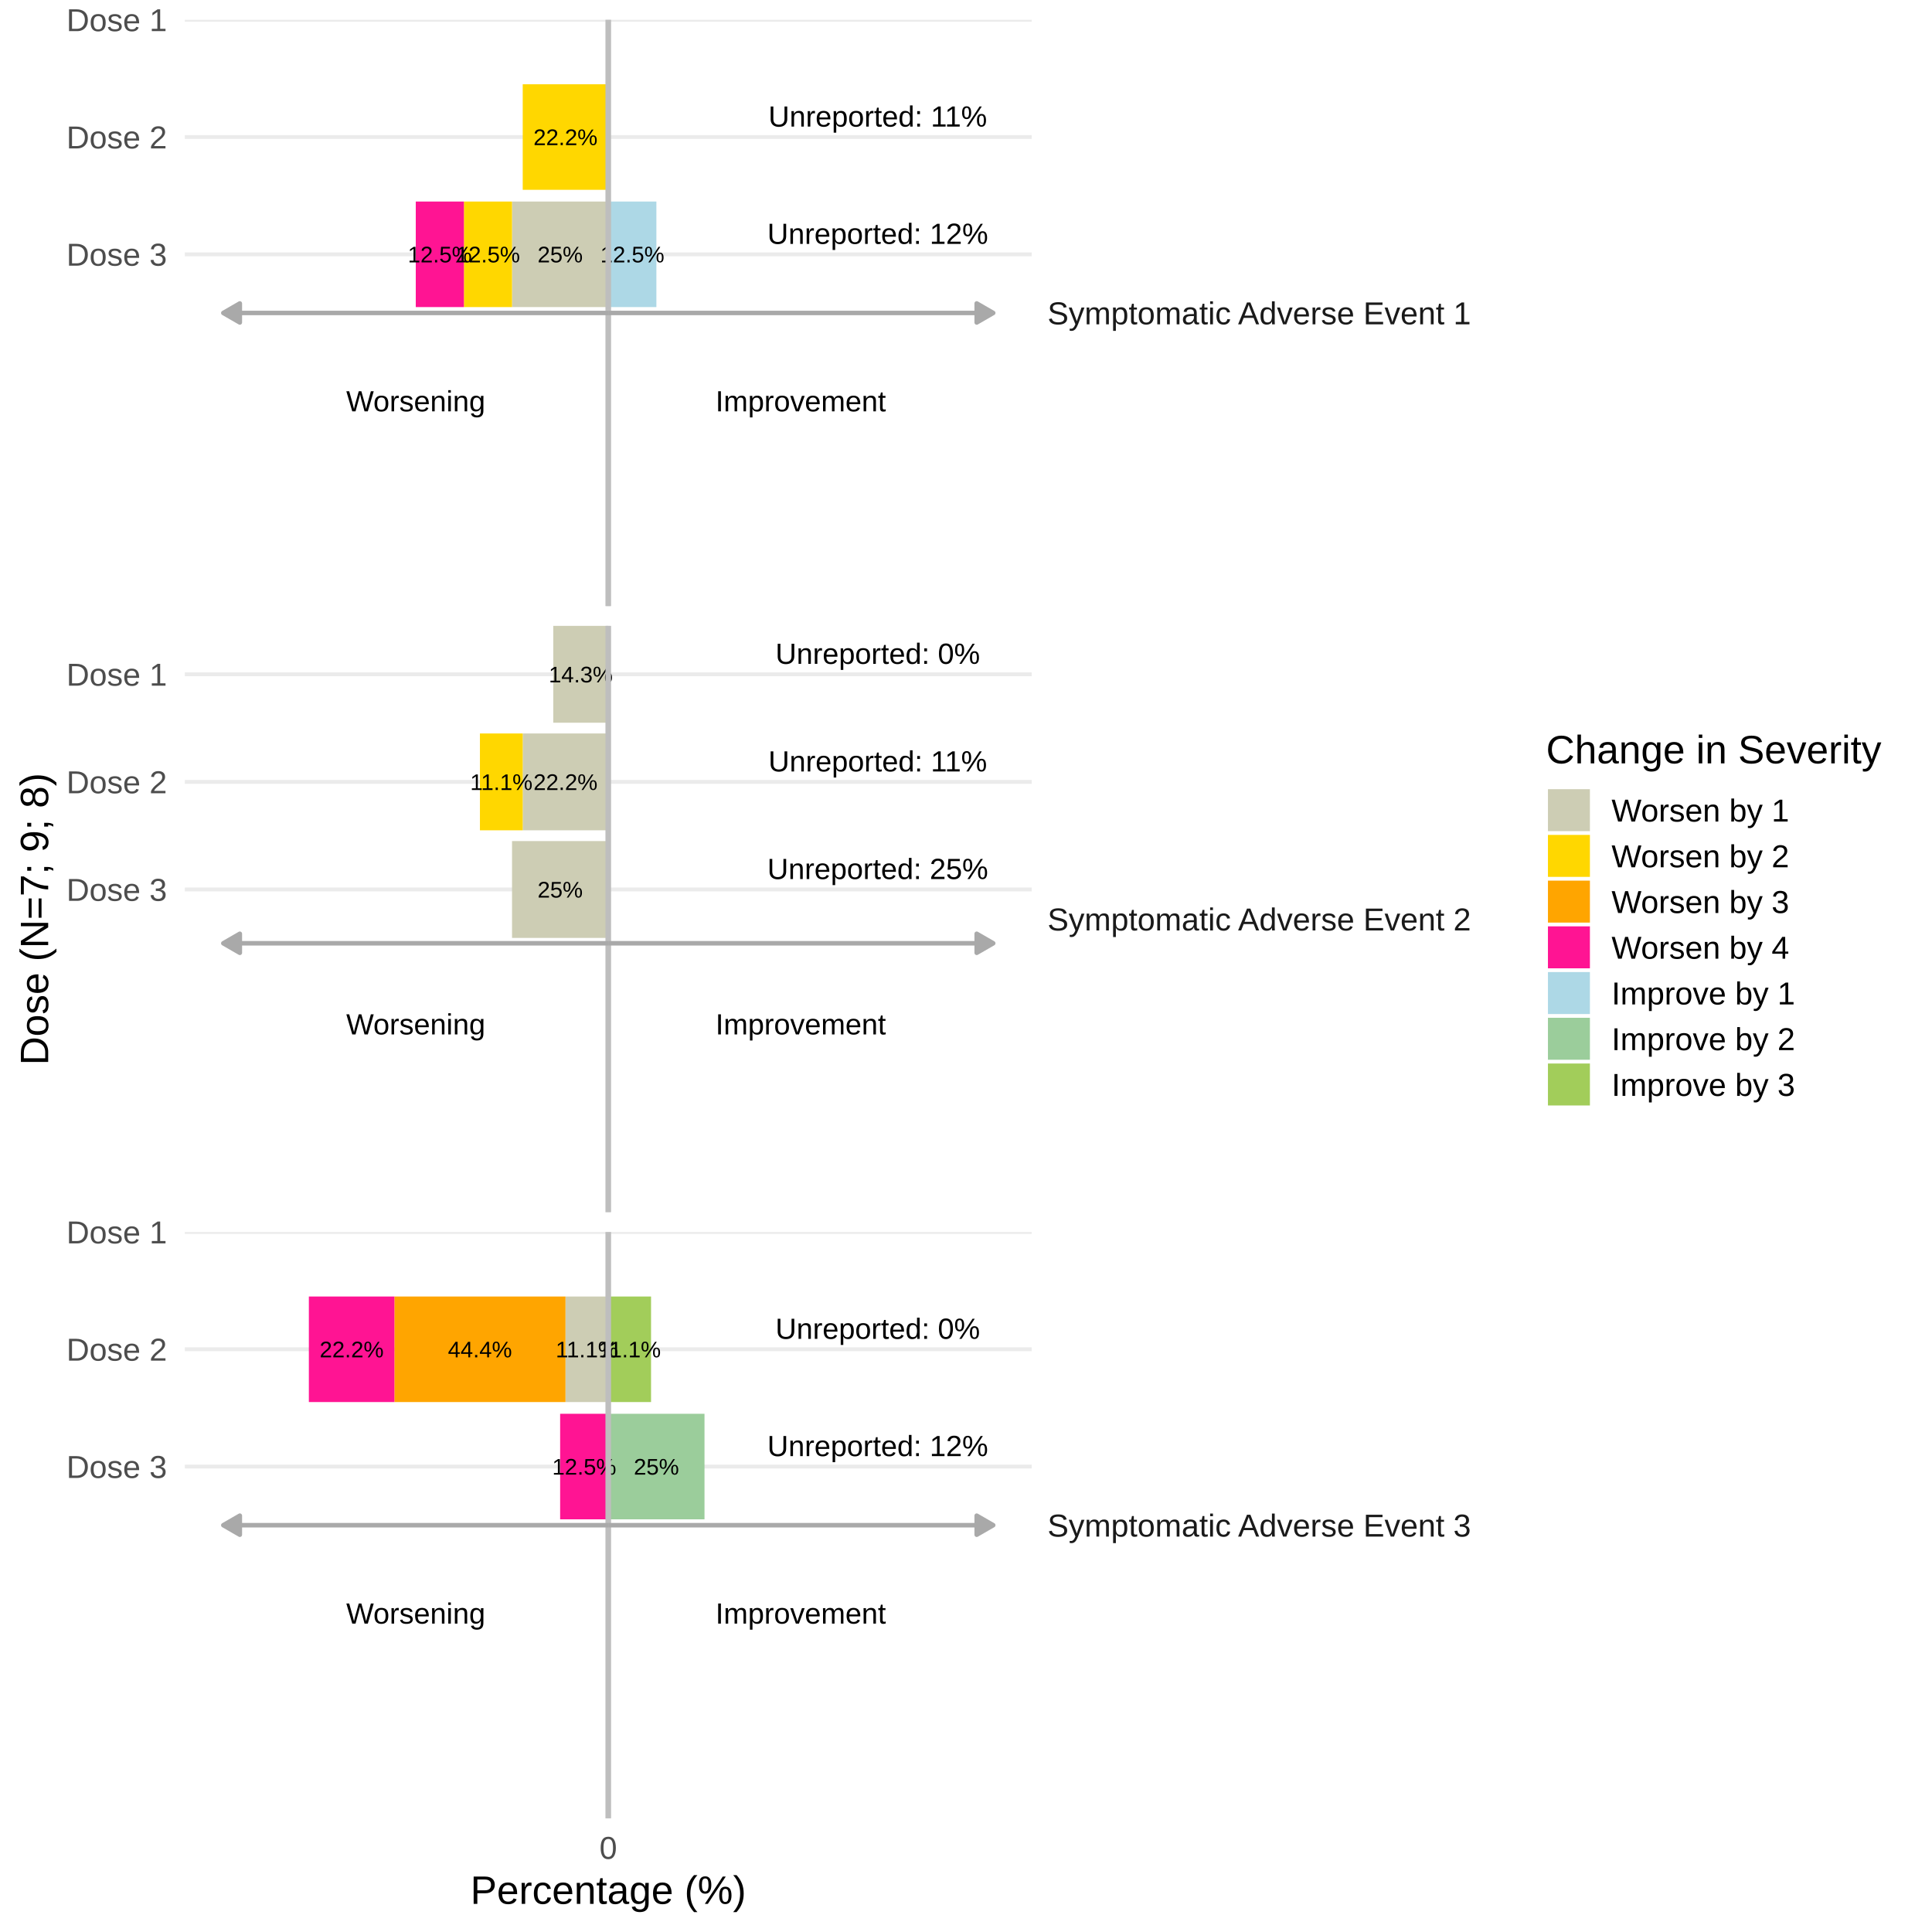
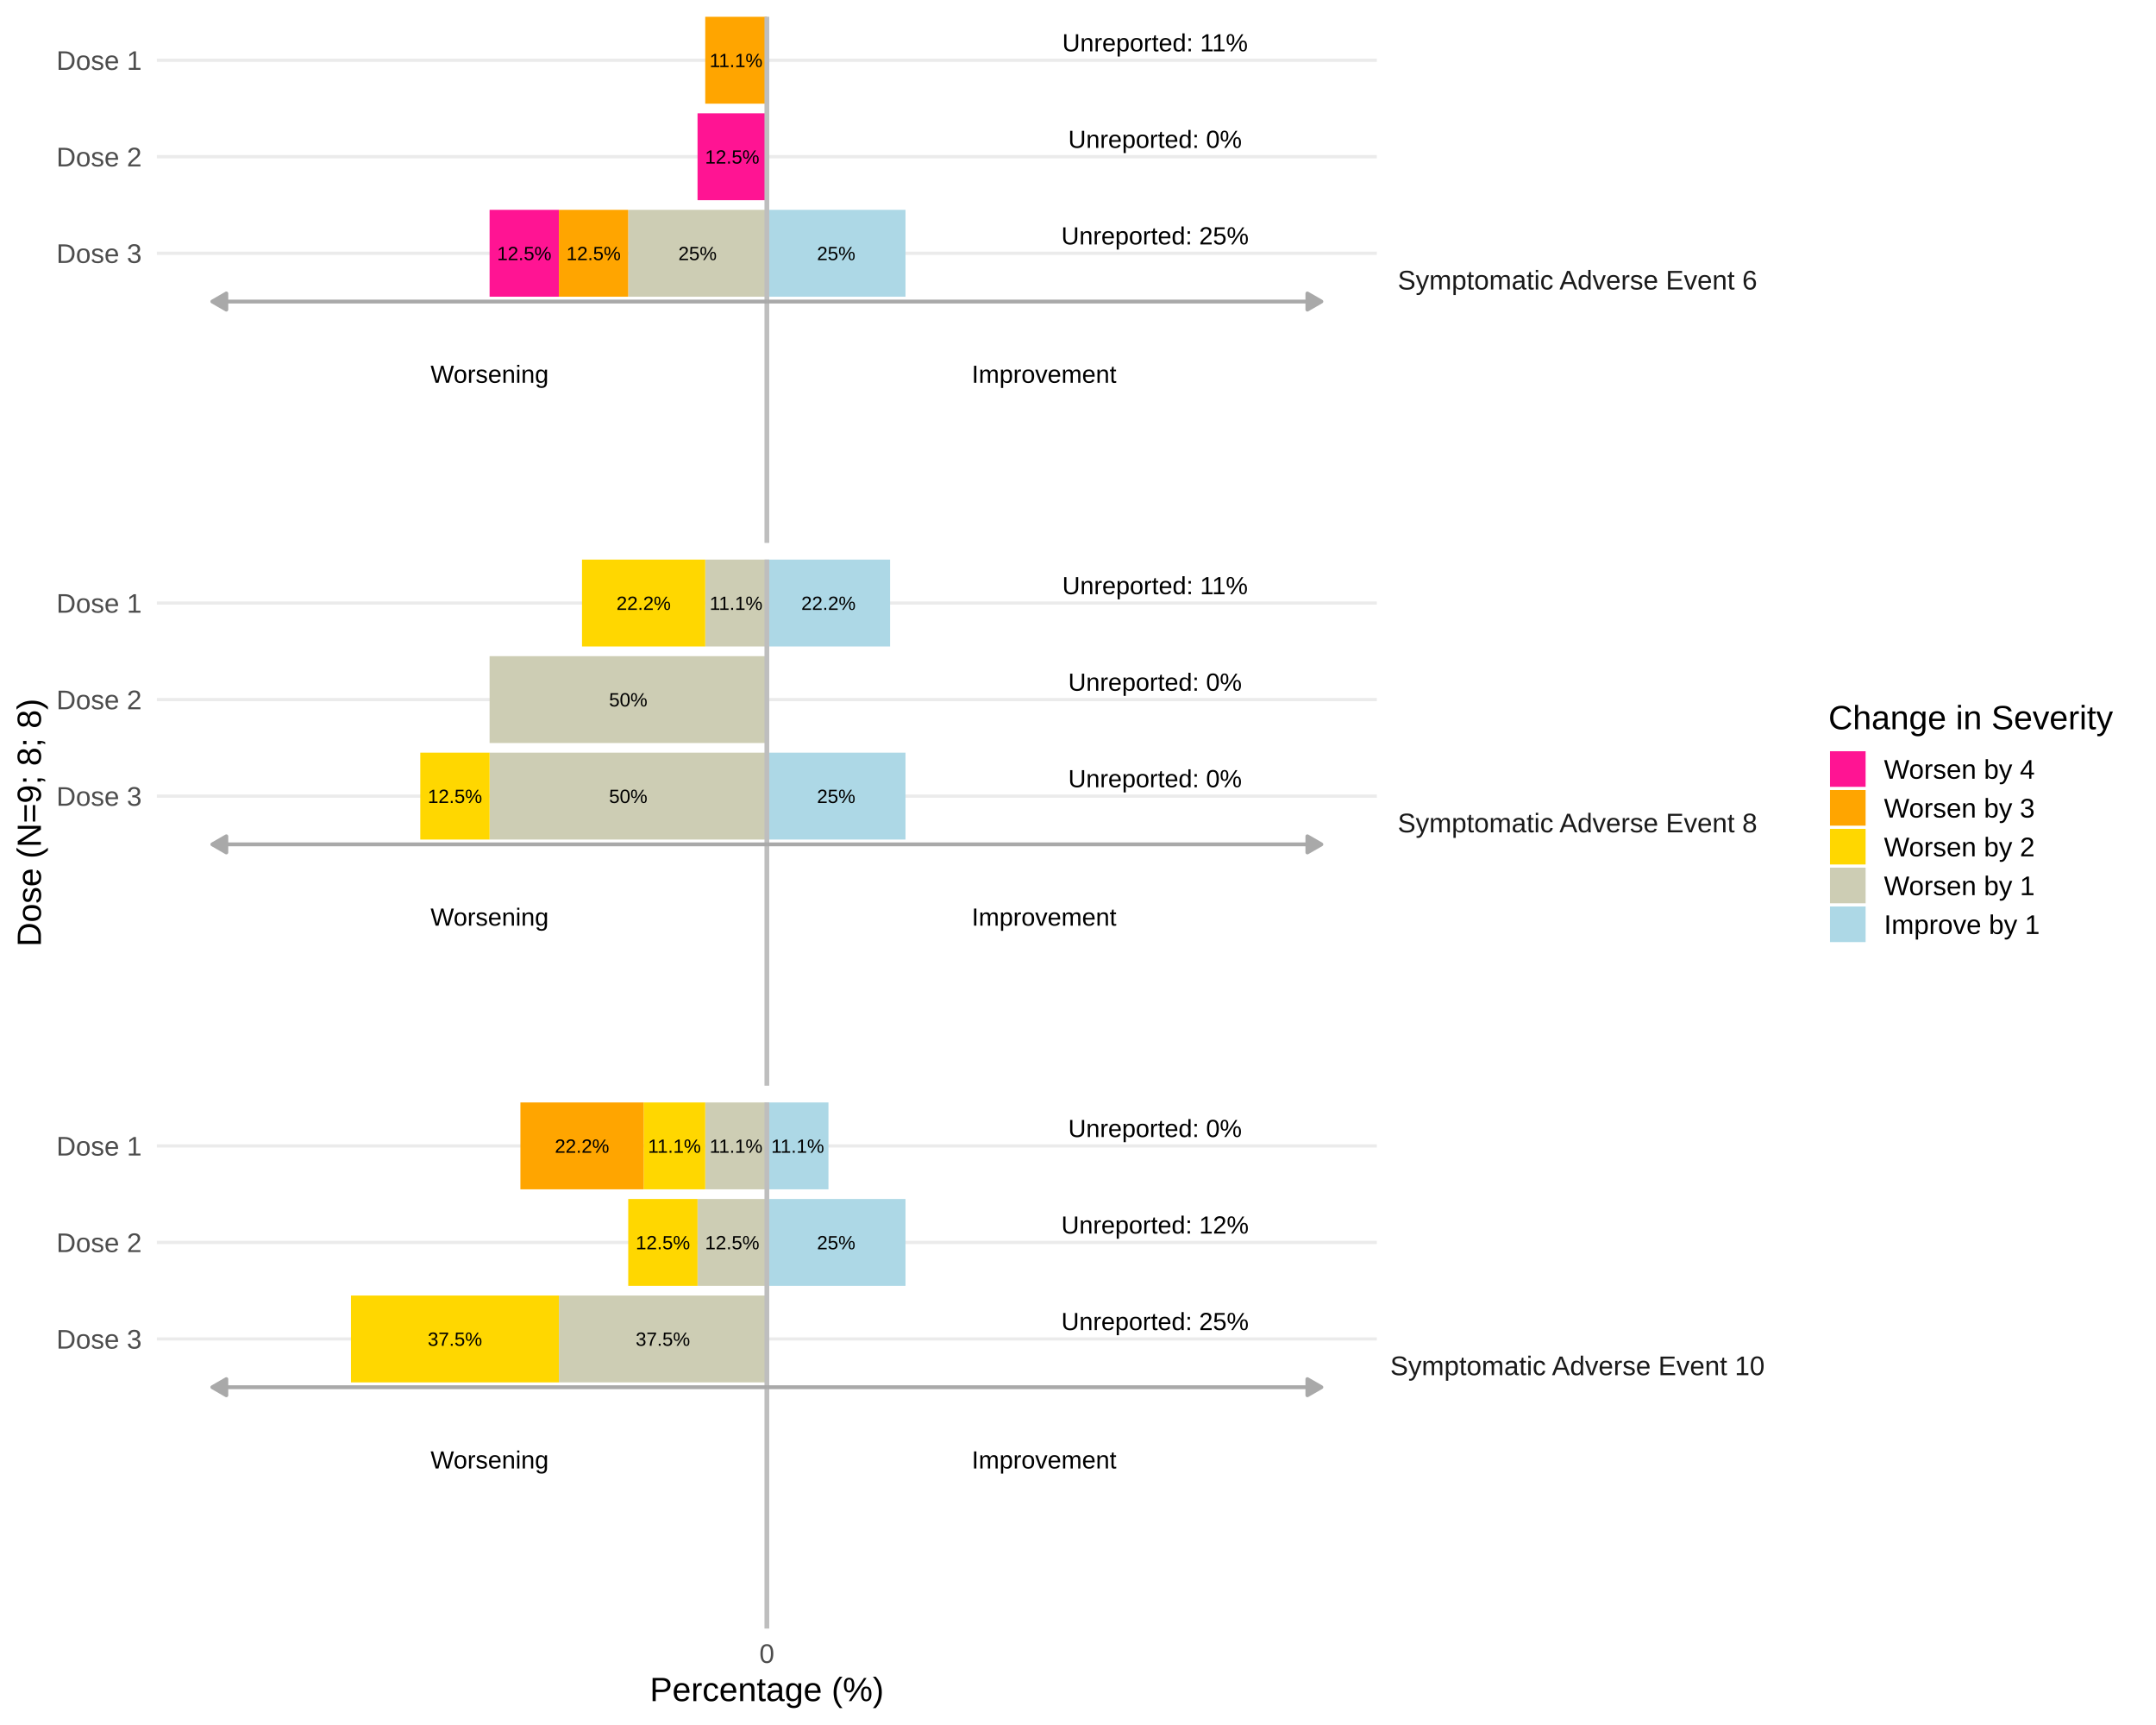
- <svg xmlns="http://www.w3.org/2000/svg" width="730.19pt" height="730.19pt" viewBox="0 0 730.19 730.19">
+ <svg xmlns="http://www.w3.org/2000/svg" width="960.00pt" height="768.00pt" viewBox="0 0 960.00 768.00">
  <g class="svglite">
    <defs>
      <style type="text/css">
    .svglite line, .svglite polyline, .svglite polygon, .svglite path, .svglite rect, .svglite circle {
      fill: none;
      stroke: #000000;
      stroke-linecap: round;
      stroke-linejoin: round;
      stroke-miterlimit: 10.00;
    }
    .svglite text {
      white-space: pre;
    }
    .svglite g.glyphgroup path {
      fill: inherit;
      stroke: none;
    }
  </style>
    </defs>
    <rect width="100%" height="100%" style="stroke: none; fill: none;" />
    <defs>
-       <clipPath id="cpMC4wMHw3MzAuMTl8MC4wMHw3MzAuMTk=">
-         <rect x="0.00" y="0.00" width="730.19" height="730.19" />
+       <clipPath id="cpMC4wMHw5NjAuMDB8MC4wMHw3NjguMDA=">
+         <rect x="0.00" y="0.00" width="960.00" height="768.00" />
      </clipPath>
    </defs>
-     <g clip-path="url(#cpMC4wMHw3MzAuMTl8MC4wMHw3MzAuMTk=)">
+     <g clip-path="url(#cpMC4wMHw5NjAuMDB8MC4wMHw3NjguMDA=)">
</g>
    <defs>
-       <clipPath id="cpNjkuODV8Mzg5LjkzfDcuNDd8MjI5LjA4">
-         <rect x="69.85" y="7.47" width="320.07" height="221.61" />
+       <clipPath id="cpNjkuODV8NjEzLjA2fDcuNDd8MjQxLjY4">
+         <rect x="69.85" y="7.47" width="543.21" height="234.21" />
      </clipPath>
    </defs>
-     <g clip-path="url(#cpNjkuODV8Mzg5LjkzfDcuNDd8MjI5LjA4)">
-       <polyline points="69.85,96.12 389.93,96.12 " style="stroke-width: 1.45; stroke: #EBEBEB; stroke-linecap: butt;" />
-       <polyline points="69.85,51.79 389.93,51.79 " style="stroke-width: 1.45; stroke: #EBEBEB; stroke-linecap: butt;" />
-       <polyline points="69.85,7.47 389.93,7.47 " style="stroke-width: 1.45; stroke: #EBEBEB; stroke-linecap: butt;" />
-       <polyline points="229.89,229.08 229.89,7.47 " style="stroke-width: 1.45; stroke: #EBEBEB; stroke-linecap: butt;" />
-       <rect x="193.52" y="76.17" width="36.37" height="39.89" style="stroke-width: 1.07; stroke: none; stroke-linecap: butt; stroke-linejoin: miter; fill: #CDCDB4;" />
-       <rect x="175.33" y="76.17" width="18.19" height="39.89" style="stroke-width: 1.07; stroke: none; stroke-linecap: butt; stroke-linejoin: miter; fill: #FFD700;" />
-       <rect x="157.14" y="76.17" width="18.19" height="39.89" style="stroke-width: 1.07; stroke: none; stroke-linecap: butt; stroke-linejoin: miter; fill: #FF1493;" />
-       <rect x="229.89" y="76.17" width="18.19" height="39.89" style="stroke-width: 1.07; stroke: none; stroke-linecap: butt; stroke-linejoin: miter; fill: #ADD8E6;" />
-       <rect x="197.56" y="31.85" width="32.33" height="39.89" style="stroke-width: 1.07; stroke: none; stroke-linecap: butt; stroke-linejoin: miter; fill: #FFD700;" />
-       <text x="211.70" y="99.17" text-anchor="middle" style="font-size: 8.54px; font-family: &quot;Arial&quot;;" textLength="17.08px" lengthAdjust="spacingAndGlyphs">25%</text>
-       <text x="184.42" y="99.17" text-anchor="middle" style="font-size: 8.54px; font-family: &quot;Arial&quot;;" textLength="24.20px" lengthAdjust="spacingAndGlyphs">12.5%</text>
-       <text x="166.24" y="99.17" text-anchor="middle" style="font-size: 8.54px; font-family: &quot;Arial&quot;;" textLength="24.20px" lengthAdjust="spacingAndGlyphs">12.5%</text>
-       <text x="238.98" y="99.17" text-anchor="middle" style="font-size: 8.54px; font-family: &quot;Arial&quot;;" textLength="24.20px" lengthAdjust="spacingAndGlyphs">12.5%</text>
-       <text x="213.72" y="54.85" text-anchor="middle" style="font-size: 8.54px; font-family: &quot;Arial&quot;;" textLength="24.20px" lengthAdjust="spacingAndGlyphs">22.2%</text>
-       <line x1="229.89" y1="229.08" x2="229.89" y2="7.47" style="stroke-width: 2.13; stroke: #BEBEBE; stroke-linecap: butt;" />
-       <line x1="229.89" y1="118.28" x2="375.38" y2="118.28" style="stroke-width: 1.71; stroke: #A9A9A9; stroke-linecap: butt;" />
-       <polygon points="369.14,121.88 375.38,118.28 369.14,114.68 " style="stroke-width: 1.71; stroke: #A9A9A9; stroke-linecap: butt; fill: #A9A9A9;" />
-       <line x1="229.89" y1="118.28" x2="84.40" y2="118.28" style="stroke-width: 1.71; stroke: #A9A9A9; stroke-linecap: butt;" />
-       <polygon points="90.64,114.68 84.40,118.28 90.64,121.88 " style="stroke-width: 1.71; stroke: #A9A9A9; stroke-linecap: butt; fill: #A9A9A9;" />
-       <text x="302.63" y="155.47" text-anchor="middle" style="font-size: 11.04px; font-family: &quot;Arial&quot;;" textLength="64.39px" lengthAdjust="spacingAndGlyphs">Improvement</text>
-       <text x="157.14" y="155.47" text-anchor="middle" style="font-size: 11.04px; font-family: &quot;Arial&quot;;" textLength="52.55px" lengthAdjust="spacingAndGlyphs">Worsening</text>
-       <text x="331.73" y="3.52" text-anchor="middle" style="font-size: 11.04px; font-family: &quot;Arial&quot;;" textLength="77.30px" lengthAdjust="spacingAndGlyphs">Unreported: 0%</text>
-       <text x="331.73" y="47.84" text-anchor="middle" style="font-size: 11.04px; font-family: &quot;Arial&quot;;" textLength="82.62px" lengthAdjust="spacingAndGlyphs">Unreported: 11%</text>
-       <text x="331.73" y="92.17" text-anchor="middle" style="font-size: 11.04px; font-family: &quot;Arial&quot;;" textLength="83.44px" lengthAdjust="spacingAndGlyphs">Unreported: 12%</text>
+     <g clip-path="url(#cpNjkuODV8NjEzLjA2fDcuNDd8MjQxLjY4)">
+       <polyline points="69.85,112.76 613.06,112.76 " style="stroke-width: 1.45; stroke: #EBEBEB; stroke-linecap: butt;" />
+       <polyline points="69.85,69.78 613.06,69.78 " style="stroke-width: 1.45; stroke: #EBEBEB; stroke-linecap: butt;" />
+       <polyline points="69.85,26.81 613.06,26.81 " style="stroke-width: 1.45; stroke: #EBEBEB; stroke-linecap: butt;" />
+       <polyline points="341.46,241.68 341.46,7.47 " style="stroke-width: 1.45; stroke: #EBEBEB; stroke-linecap: butt;" />
+       <rect x="279.73" y="93.42" width="61.73" height="38.68" style="stroke-width: 1.07; stroke: none; stroke-linecap: butt; stroke-linejoin: miter; fill: #CDCDB4;" />
+       <rect x="248.86" y="93.42" width="30.86" height="38.68" style="stroke-width: 1.07; stroke: none; stroke-linecap: butt; stroke-linejoin: miter; fill: #FFA500;" />
+       <rect x="218.00" y="93.42" width="30.86" height="38.68" style="stroke-width: 1.07; stroke: none; stroke-linecap: butt; stroke-linejoin: miter; fill: #FF1493;" />
+       <rect x="341.46" y="93.42" width="61.73" height="38.68" style="stroke-width: 1.07; stroke: none; stroke-linecap: butt; stroke-linejoin: miter; fill: #ADD8E6;" />
+       <rect x="310.59" y="50.45" width="30.86" height="38.68" style="stroke-width: 1.07; stroke: none; stroke-linecap: butt; stroke-linejoin: miter; fill: #FF1493;" />
+       <rect x="314.02" y="7.47" width="27.43" height="38.68" style="stroke-width: 1.07; stroke: none; stroke-linecap: butt; stroke-linejoin: miter; fill: #FFA500;" />
+       <text x="310.59" y="115.82" text-anchor="middle" style="font-size: 8.54px; font-family: &quot;Arial&quot;;" textLength="17.08px" lengthAdjust="spacingAndGlyphs">25%</text>
+       <text x="264.30" y="115.82" text-anchor="middle" style="font-size: 8.54px; font-family: &quot;Arial&quot;;" textLength="24.20px" lengthAdjust="spacingAndGlyphs">12.5%</text>
+       <text x="233.43" y="115.82" text-anchor="middle" style="font-size: 8.54px; font-family: &quot;Arial&quot;;" textLength="24.20px" lengthAdjust="spacingAndGlyphs">12.5%</text>
+       <text x="372.32" y="115.82" text-anchor="middle" style="font-size: 8.54px; font-family: &quot;Arial&quot;;" textLength="17.08px" lengthAdjust="spacingAndGlyphs">25%</text>
+       <text x="326.02" y="72.84" text-anchor="middle" style="font-size: 8.54px; font-family: &quot;Arial&quot;;" textLength="24.20px" lengthAdjust="spacingAndGlyphs">12.5%</text>
+       <text x="327.74" y="29.87" text-anchor="middle" style="font-size: 8.54px; font-family: &quot;Arial&quot;;" textLength="23.56px" lengthAdjust="spacingAndGlyphs">11.1%</text>
+       <line x1="341.46" y1="241.68" x2="341.46" y2="7.47" style="stroke-width: 2.13; stroke: #BEBEBE; stroke-linecap: butt;" />
+       <line x1="341.46" y1="134.25" x2="588.37" y2="134.25" style="stroke-width: 1.71; stroke: #A9A9A9; stroke-linecap: butt;" />
+       <polygon points="582.13,137.85 588.37,134.25 582.13,130.65 " style="stroke-width: 1.71; stroke: #A9A9A9; stroke-linecap: butt; fill: #A9A9A9;" />
+       <line x1="341.46" y1="134.25" x2="94.54" y2="134.25" style="stroke-width: 1.71; stroke: #A9A9A9; stroke-linecap: butt;" />
+       <polygon points="100.78,130.65 94.54,134.25 100.78,137.85 " style="stroke-width: 1.71; stroke: #A9A9A9; stroke-linecap: butt; fill: #A9A9A9;" />
+       <text x="464.91" y="170.43" text-anchor="middle" style="font-size: 11.04px; font-family: &quot;Arial&quot;;" textLength="64.39px" lengthAdjust="spacingAndGlyphs">Improvement</text>
+       <text x="218.00" y="170.43" text-anchor="middle" style="font-size: 11.04px; font-family: &quot;Arial&quot;;" textLength="52.55px" lengthAdjust="spacingAndGlyphs">Worsening</text>
+       <text x="514.29" y="22.86" text-anchor="middle" style="font-size: 11.04px; font-family: &quot;Arial&quot;;" textLength="82.62px" lengthAdjust="spacingAndGlyphs">Unreported: 11%</text>
+       <text x="514.29" y="65.84" text-anchor="middle" style="font-size: 11.04px; font-family: &quot;Arial&quot;;" textLength="77.30px" lengthAdjust="spacingAndGlyphs">Unreported: 0%</text>
+       <text x="514.29" y="108.81" text-anchor="middle" style="font-size: 11.04px; font-family: &quot;Arial&quot;;" textLength="83.44px" lengthAdjust="spacingAndGlyphs">Unreported: 25%</text>
    </g>
-     <g clip-path="url(#cpMC4wMHw3MzAuMTl8MC4wMHw3MzAuMTk=)">
+     <g clip-path="url(#cpMC4wMHw5NjAuMDB8MC4wMHw3NjguMDA=)">
</g>
    <defs>
-       <clipPath id="cpNjkuODV8Mzg5LjkzfDIzNi41NXw0NTguMTY=">
-         <rect x="69.85" y="236.55" width="320.07" height="221.61" />
+       <clipPath id="cpNjkuODV8NjEzLjA2fDI0OS4xNXw0ODMuMzY=">
+         <rect x="69.85" y="249.15" width="543.21" height="234.21" />
      </clipPath>
    </defs>
-     <g clip-path="url(#cpNjkuODV8Mzg5LjkzfDIzNi41NXw0NTguMTY=)">
-       <polyline points="69.85,336.17 389.93,336.17 " style="stroke-width: 1.45; stroke: #EBEBEB; stroke-linecap: butt;" />
-       <polyline points="69.85,295.51 389.93,295.51 " style="stroke-width: 1.45; stroke: #EBEBEB; stroke-linecap: butt;" />
-       <polyline points="69.85,254.85 389.93,254.85 " style="stroke-width: 1.45; stroke: #EBEBEB; stroke-linecap: butt;" />
-       <polyline points="229.89,458.16 229.89,236.55 " style="stroke-width: 1.45; stroke: #EBEBEB; stroke-linecap: butt;" />
-       <rect x="193.52" y="317.88" width="36.37" height="36.60" style="stroke-width: 1.07; stroke: none; stroke-linecap: butt; stroke-linejoin: miter; fill: #CDCDB4;" />
-       <rect x="197.56" y="277.21" width="32.33" height="36.60" style="stroke-width: 1.07; stroke: none; stroke-linecap: butt; stroke-linejoin: miter; fill: #CDCDB4;" />
-       <rect x="181.39" y="277.21" width="16.17" height="36.60" style="stroke-width: 1.07; stroke: none; stroke-linecap: butt; stroke-linejoin: miter; fill: #FFD700;" />
-       <rect x="209.10" y="236.55" width="20.78" height="36.60" style="stroke-width: 1.07; stroke: none; stroke-linecap: butt; stroke-linejoin: miter; fill: #CDCDB4;" />
-       <text x="211.70" y="339.23" text-anchor="middle" style="font-size: 8.54px; font-family: &quot;Arial&quot;;" textLength="17.08px" lengthAdjust="spacingAndGlyphs">25%</text>
-       <text x="213.72" y="298.57" text-anchor="middle" style="font-size: 8.54px; font-family: &quot;Arial&quot;;" textLength="24.20px" lengthAdjust="spacingAndGlyphs">22.2%</text>
-       <text x="189.48" y="298.57" text-anchor="middle" style="font-size: 8.54px; font-family: &quot;Arial&quot;;" textLength="23.56px" lengthAdjust="spacingAndGlyphs">11.1%</text>
-       <text x="219.50" y="257.91" text-anchor="middle" style="font-size: 8.54px; font-family: &quot;Arial&quot;;" textLength="24.20px" lengthAdjust="spacingAndGlyphs">14.3%</text>
-       <line x1="229.89" y1="458.16" x2="229.89" y2="236.55" style="stroke-width: 2.13; stroke: #BEBEBE; stroke-linecap: butt;" />
-       <line x1="229.89" y1="356.51" x2="375.38" y2="356.51" style="stroke-width: 1.71; stroke: #A9A9A9; stroke-linecap: butt;" />
-       <polygon points="369.14,360.11 375.38,356.51 369.14,352.91 " style="stroke-width: 1.71; stroke: #A9A9A9; stroke-linecap: butt; fill: #A9A9A9;" />
-       <line x1="229.89" y1="356.51" x2="84.40" y2="356.51" style="stroke-width: 1.71; stroke: #A9A9A9; stroke-linecap: butt;" />
-       <polygon points="90.64,352.91 84.40,356.51 90.64,360.11 " style="stroke-width: 1.71; stroke: #A9A9A9; stroke-linecap: butt; fill: #A9A9A9;" />
-       <text x="302.63" y="390.95" text-anchor="middle" style="font-size: 11.04px; font-family: &quot;Arial&quot;;" textLength="64.39px" lengthAdjust="spacingAndGlyphs">Improvement</text>
-       <text x="157.14" y="390.95" text-anchor="middle" style="font-size: 11.04px; font-family: &quot;Arial&quot;;" textLength="52.55px" lengthAdjust="spacingAndGlyphs">Worsening</text>
-       <text x="331.73" y="250.90" text-anchor="middle" style="font-size: 11.04px; font-family: &quot;Arial&quot;;" textLength="77.30px" lengthAdjust="spacingAndGlyphs">Unreported: 0%</text>
-       <text x="331.73" y="291.56" text-anchor="middle" style="font-size: 11.04px; font-family: &quot;Arial&quot;;" textLength="82.62px" lengthAdjust="spacingAndGlyphs">Unreported: 11%</text>
-       <text x="331.73" y="332.23" text-anchor="middle" style="font-size: 11.04px; font-family: &quot;Arial&quot;;" textLength="83.44px" lengthAdjust="spacingAndGlyphs">Unreported: 25%</text>
+     <g clip-path="url(#cpNjkuODV8NjEzLjA2fDI0OS4xNXw0ODMuMzY=)">
+       <polyline points="69.85,354.44 613.06,354.44 " style="stroke-width: 1.45; stroke: #EBEBEB; stroke-linecap: butt;" />
+       <polyline points="69.85,311.47 613.06,311.47 " style="stroke-width: 1.45; stroke: #EBEBEB; stroke-linecap: butt;" />
+       <polyline points="69.85,268.49 613.06,268.49 " style="stroke-width: 1.45; stroke: #EBEBEB; stroke-linecap: butt;" />
+       <polyline points="341.46,483.36 341.46,249.15 " style="stroke-width: 1.45; stroke: #EBEBEB; stroke-linecap: butt;" />
+       <rect x="218.00" y="335.10" width="123.46" height="38.68" style="stroke-width: 1.07; stroke: none; stroke-linecap: butt; stroke-linejoin: miter; fill: #CDCDB4;" />
+       <rect x="187.14" y="335.10" width="30.86" height="38.68" style="stroke-width: 1.07; stroke: none; stroke-linecap: butt; stroke-linejoin: miter; fill: #FFD700;" />
+       <rect x="341.46" y="335.10" width="61.73" height="38.68" style="stroke-width: 1.07; stroke: none; stroke-linecap: butt; stroke-linejoin: miter; fill: #ADD8E6;" />
+       <rect x="218.00" y="292.13" width="123.46" height="38.68" style="stroke-width: 1.07; stroke: none; stroke-linecap: butt; stroke-linejoin: miter; fill: #CDCDB4;" />
+       <rect x="314.02" y="249.15" width="27.43" height="38.68" style="stroke-width: 1.07; stroke: none; stroke-linecap: butt; stroke-linejoin: miter; fill: #CDCDB4;" />
+       <rect x="259.15" y="249.15" width="54.87" height="38.68" style="stroke-width: 1.07; stroke: none; stroke-linecap: butt; stroke-linejoin: miter; fill: #FFD700;" />
+       <rect x="341.46" y="249.15" width="54.87" height="38.68" style="stroke-width: 1.07; stroke: none; stroke-linecap: butt; stroke-linejoin: miter; fill: #ADD8E6;" />
+       <text x="279.73" y="357.50" text-anchor="middle" style="font-size: 8.54px; font-family: &quot;Arial&quot;;" textLength="17.08px" lengthAdjust="spacingAndGlyphs">50%</text>
+       <text x="202.57" y="357.50" text-anchor="middle" style="font-size: 8.54px; font-family: &quot;Arial&quot;;" textLength="24.20px" lengthAdjust="spacingAndGlyphs">12.5%</text>
+       <text x="372.32" y="357.50" text-anchor="middle" style="font-size: 8.54px; font-family: &quot;Arial&quot;;" textLength="17.08px" lengthAdjust="spacingAndGlyphs">25%</text>
+       <text x="279.73" y="314.52" text-anchor="middle" style="font-size: 8.54px; font-family: &quot;Arial&quot;;" textLength="17.08px" lengthAdjust="spacingAndGlyphs">50%</text>
+       <text x="327.74" y="271.55" text-anchor="middle" style="font-size: 8.54px; font-family: &quot;Arial&quot;;" textLength="23.56px" lengthAdjust="spacingAndGlyphs">11.1%</text>
+       <text x="286.59" y="271.55" text-anchor="middle" style="font-size: 8.54px; font-family: &quot;Arial&quot;;" textLength="24.20px" lengthAdjust="spacingAndGlyphs">22.2%</text>
+       <text x="368.89" y="271.55" text-anchor="middle" style="font-size: 8.54px; font-family: &quot;Arial&quot;;" textLength="24.20px" lengthAdjust="spacingAndGlyphs">22.2%</text>
+       <line x1="341.46" y1="483.36" x2="341.46" y2="249.15" style="stroke-width: 2.13; stroke: #BEBEBE; stroke-linecap: butt;" />
+       <line x1="341.46" y1="375.93" x2="588.37" y2="375.93" style="stroke-width: 1.71; stroke: #A9A9A9; stroke-linecap: butt;" />
+       <polygon points="582.13,379.53 588.37,375.93 582.13,372.33 " style="stroke-width: 1.71; stroke: #A9A9A9; stroke-linecap: butt; fill: #A9A9A9;" />
+       <line x1="341.46" y1="375.93" x2="94.54" y2="375.93" style="stroke-width: 1.71; stroke: #A9A9A9; stroke-linecap: butt;" />
+       <polygon points="100.78,372.33 94.54,375.93 100.78,379.53 " style="stroke-width: 1.71; stroke: #A9A9A9; stroke-linecap: butt; fill: #A9A9A9;" />
+       <text x="464.91" y="412.11" text-anchor="middle" style="font-size: 11.04px; font-family: &quot;Arial&quot;;" textLength="64.39px" lengthAdjust="spacingAndGlyphs">Improvement</text>
+       <text x="218.00" y="412.11" text-anchor="middle" style="font-size: 11.04px; font-family: &quot;Arial&quot;;" textLength="52.55px" lengthAdjust="spacingAndGlyphs">Worsening</text>
+       <text x="514.29" y="264.54" text-anchor="middle" style="font-size: 11.04px; font-family: &quot;Arial&quot;;" textLength="82.62px" lengthAdjust="spacingAndGlyphs">Unreported: 11%</text>
+       <text x="514.29" y="307.52" text-anchor="middle" style="font-size: 11.04px; font-family: &quot;Arial&quot;;" textLength="77.30px" lengthAdjust="spacingAndGlyphs">Unreported: 0%</text>
+       <text x="514.29" y="350.49" text-anchor="middle" style="font-size: 11.04px; font-family: &quot;Arial&quot;;" textLength="77.30px" lengthAdjust="spacingAndGlyphs">Unreported: 0%</text>
    </g>
-     <g clip-path="url(#cpMC4wMHw3MzAuMTl8MC4wMHw3MzAuMTk=)">
+     <g clip-path="url(#cpMC4wMHw5NjAuMDB8MC4wMHw3NjguMDA=)">
</g>
    <defs>
-       <clipPath id="cpNjkuODV8Mzg5LjkzfDQ2NS42M3w2ODcuMjQ=">
-         <rect x="69.85" y="465.63" width="320.07" height="221.61" />
+       <clipPath id="cpNjkuODV8NjEzLjA2fDQ5MC44NHw3MjUuMDU=">
+         <rect x="69.85" y="490.84" width="543.21" height="234.21" />
      </clipPath>
    </defs>
-     <g clip-path="url(#cpNjkuODV8Mzg5LjkzfDQ2NS42M3w2ODcuMjQ=)">
-       <polyline points="69.85,554.28 389.93,554.28 " style="stroke-width: 1.45; stroke: #EBEBEB; stroke-linecap: butt;" />
-       <polyline points="69.85,509.95 389.93,509.95 " style="stroke-width: 1.45; stroke: #EBEBEB; stroke-linecap: butt;" />
-       <polyline points="69.85,465.63 389.93,465.63 " style="stroke-width: 1.45; stroke: #EBEBEB; stroke-linecap: butt;" />
-       <polyline points="229.89,687.24 229.89,465.63 " style="stroke-width: 1.45; stroke: #EBEBEB; stroke-linecap: butt;" />
-       <rect x="211.70" y="534.33" width="18.19" height="39.89" style="stroke-width: 1.07; stroke: none; stroke-linecap: butt; stroke-linejoin: miter; fill: #FF1493;" />
-       <rect x="229.89" y="534.33" width="36.37" height="39.89" style="stroke-width: 1.07; stroke: none; stroke-linecap: butt; stroke-linejoin: miter; fill: #9BCD9B;" />
-       <rect x="213.72" y="490.01" width="16.17" height="39.89" style="stroke-width: 1.07; stroke: none; stroke-linecap: butt; stroke-linejoin: miter; fill: #CDCDB4;" />
-       <rect x="149.06" y="490.01" width="64.66" height="39.89" style="stroke-width: 1.07; stroke: none; stroke-linecap: butt; stroke-linejoin: miter; fill: #FFA500;" />
-       <rect x="116.73" y="490.01" width="32.33" height="39.89" style="stroke-width: 1.07; stroke: none; stroke-linecap: butt; stroke-linejoin: miter; fill: #FF1493;" />
-       <rect x="229.89" y="490.01" width="16.17" height="39.89" style="stroke-width: 1.07; stroke: none; stroke-linecap: butt; stroke-linejoin: miter; fill: #A2CD5A;" />
-       <text x="220.80" y="557.33" text-anchor="middle" style="font-size: 8.54px; font-family: &quot;Arial&quot;;" textLength="24.20px" lengthAdjust="spacingAndGlyphs">12.5%</text>
-       <text x="248.08" y="557.33" text-anchor="middle" style="font-size: 8.54px; font-family: &quot;Arial&quot;;" textLength="17.08px" lengthAdjust="spacingAndGlyphs">25%</text>
-       <text x="221.81" y="513.01" text-anchor="middle" style="font-size: 8.54px; font-family: &quot;Arial&quot;;" textLength="23.56px" lengthAdjust="spacingAndGlyphs">11.1%</text>
-       <text x="181.39" y="513.01" text-anchor="middle" style="font-size: 8.54px; font-family: &quot;Arial&quot;;" textLength="24.20px" lengthAdjust="spacingAndGlyphs">44.4%</text>
-       <text x="132.90" y="513.01" text-anchor="middle" style="font-size: 8.54px; font-family: &quot;Arial&quot;;" textLength="24.20px" lengthAdjust="spacingAndGlyphs">22.2%</text>
-       <text x="237.97" y="513.01" text-anchor="middle" style="font-size: 8.54px; font-family: &quot;Arial&quot;;" textLength="23.56px" lengthAdjust="spacingAndGlyphs">11.1%</text>
-       <line x1="229.89" y1="687.24" x2="229.89" y2="465.63" style="stroke-width: 2.13; stroke: #BEBEBE; stroke-linecap: butt;" />
-       <line x1="229.89" y1="576.44" x2="375.38" y2="576.44" style="stroke-width: 1.71; stroke: #A9A9A9; stroke-linecap: butt;" />
-       <polygon points="369.14,580.04 375.38,576.44 369.14,572.84 " style="stroke-width: 1.71; stroke: #A9A9A9; stroke-linecap: butt; fill: #A9A9A9;" />
-       <line x1="229.89" y1="576.44" x2="84.40" y2="576.44" style="stroke-width: 1.71; stroke: #A9A9A9; stroke-linecap: butt;" />
-       <polygon points="90.64,572.84 84.40,576.44 90.64,580.04 " style="stroke-width: 1.71; stroke: #A9A9A9; stroke-linecap: butt; fill: #A9A9A9;" />
-       <text x="302.63" y="613.63" text-anchor="middle" style="font-size: 11.04px; font-family: &quot;Arial&quot;;" textLength="64.39px" lengthAdjust="spacingAndGlyphs">Improvement</text>
-       <text x="157.14" y="613.63" text-anchor="middle" style="font-size: 11.04px; font-family: &quot;Arial&quot;;" textLength="52.55px" lengthAdjust="spacingAndGlyphs">Worsening</text>
-       <text x="331.73" y="461.68" text-anchor="middle" style="font-size: 11.04px; font-family: &quot;Arial&quot;;" textLength="83.44px" lengthAdjust="spacingAndGlyphs">Unreported: 29%</text>
-       <text x="331.73" y="506.01" text-anchor="middle" style="font-size: 11.04px; font-family: &quot;Arial&quot;;" textLength="77.30px" lengthAdjust="spacingAndGlyphs">Unreported: 0%</text>
-       <text x="331.73" y="550.33" text-anchor="middle" style="font-size: 11.04px; font-family: &quot;Arial&quot;;" textLength="83.44px" lengthAdjust="spacingAndGlyphs">Unreported: 12%</text>
+     <g clip-path="url(#cpNjkuODV8NjEzLjA2fDQ5MC44NHw3MjUuMDU=)">
+       <polyline points="69.85,596.12 613.06,596.12 " style="stroke-width: 1.45; stroke: #EBEBEB; stroke-linecap: butt;" />
+       <polyline points="69.85,553.15 613.06,553.15 " style="stroke-width: 1.45; stroke: #EBEBEB; stroke-linecap: butt;" />
+       <polyline points="69.85,510.18 613.06,510.18 " style="stroke-width: 1.45; stroke: #EBEBEB; stroke-linecap: butt;" />
+       <polyline points="341.46,725.05 341.46,490.84 " style="stroke-width: 1.45; stroke: #EBEBEB; stroke-linecap: butt;" />
+       <rect x="248.86" y="576.79" width="92.59" height="38.68" style="stroke-width: 1.07; stroke: none; stroke-linecap: butt; stroke-linejoin: miter; fill: #CDCDB4;" />
+       <rect x="156.27" y="576.79" width="92.59" height="38.68" style="stroke-width: 1.07; stroke: none; stroke-linecap: butt; stroke-linejoin: miter; fill: #FFD700;" />
+       <rect x="310.59" y="533.81" width="30.86" height="38.68" style="stroke-width: 1.07; stroke: none; stroke-linecap: butt; stroke-linejoin: miter; fill: #CDCDB4;" />
+       <rect x="279.73" y="533.81" width="30.86" height="38.68" style="stroke-width: 1.07; stroke: none; stroke-linecap: butt; stroke-linejoin: miter; fill: #FFD700;" />
+       <rect x="341.46" y="533.81" width="61.73" height="38.68" style="stroke-width: 1.07; stroke: none; stroke-linecap: butt; stroke-linejoin: miter; fill: #ADD8E6;" />
+       <rect x="314.02" y="490.84" width="27.43" height="38.68" style="stroke-width: 1.07; stroke: none; stroke-linecap: butt; stroke-linejoin: miter; fill: #CDCDB4;" />
+       <rect x="286.59" y="490.84" width="27.43" height="38.68" style="stroke-width: 1.07; stroke: none; stroke-linecap: butt; stroke-linejoin: miter; fill: #FFD700;" />
+       <rect x="231.72" y="490.84" width="54.87" height="38.68" style="stroke-width: 1.07; stroke: none; stroke-linecap: butt; stroke-linejoin: miter; fill: #FFA500;" />
+       <rect x="341.46" y="490.84" width="27.43" height="38.68" style="stroke-width: 1.07; stroke: none; stroke-linecap: butt; stroke-linejoin: miter; fill: #ADD8E6;" />
+       <text x="295.16" y="599.18" text-anchor="middle" style="font-size: 8.54px; font-family: &quot;Arial&quot;;" textLength="24.20px" lengthAdjust="spacingAndGlyphs">37.5%</text>
+       <text x="202.57" y="599.18" text-anchor="middle" style="font-size: 8.54px; font-family: &quot;Arial&quot;;" textLength="24.20px" lengthAdjust="spacingAndGlyphs">37.5%</text>
+       <text x="326.02" y="556.21" text-anchor="middle" style="font-size: 8.54px; font-family: &quot;Arial&quot;;" textLength="24.20px" lengthAdjust="spacingAndGlyphs">12.5%</text>
+       <text x="295.16" y="556.21" text-anchor="middle" style="font-size: 8.54px; font-family: &quot;Arial&quot;;" textLength="24.20px" lengthAdjust="spacingAndGlyphs">12.5%</text>
+       <text x="372.32" y="556.21" text-anchor="middle" style="font-size: 8.54px; font-family: &quot;Arial&quot;;" textLength="17.08px" lengthAdjust="spacingAndGlyphs">25%</text>
+       <text x="327.74" y="513.23" text-anchor="middle" style="font-size: 8.54px; font-family: &quot;Arial&quot;;" textLength="23.56px" lengthAdjust="spacingAndGlyphs">11.1%</text>
+       <text x="300.30" y="513.23" text-anchor="middle" style="font-size: 8.54px; font-family: &quot;Arial&quot;;" textLength="23.56px" lengthAdjust="spacingAndGlyphs">11.1%</text>
+       <text x="259.15" y="513.23" text-anchor="middle" style="font-size: 8.54px; font-family: &quot;Arial&quot;;" textLength="24.20px" lengthAdjust="spacingAndGlyphs">22.2%</text>
+       <text x="355.17" y="513.23" text-anchor="middle" style="font-size: 8.54px; font-family: &quot;Arial&quot;;" textLength="23.56px" lengthAdjust="spacingAndGlyphs">11.1%</text>
+       <line x1="341.46" y1="725.05" x2="341.46" y2="490.84" style="stroke-width: 2.13; stroke: #BEBEBE; stroke-linecap: butt;" />
+       <line x1="341.46" y1="617.61" x2="588.37" y2="617.61" style="stroke-width: 1.71; stroke: #A9A9A9; stroke-linecap: butt;" />
+       <polygon points="582.13,621.21 588.37,617.61 582.13,614.01 " style="stroke-width: 1.71; stroke: #A9A9A9; stroke-linecap: butt; fill: #A9A9A9;" />
+       <line x1="341.46" y1="617.61" x2="94.54" y2="617.61" style="stroke-width: 1.71; stroke: #A9A9A9; stroke-linecap: butt;" />
+       <polygon points="100.78,614.01 94.54,617.61 100.78,621.21 " style="stroke-width: 1.71; stroke: #A9A9A9; stroke-linecap: butt; fill: #A9A9A9;" />
+       <text x="464.91" y="653.79" text-anchor="middle" style="font-size: 11.04px; font-family: &quot;Arial&quot;;" textLength="64.39px" lengthAdjust="spacingAndGlyphs">Improvement</text>
+       <text x="218.00" y="653.79" text-anchor="middle" style="font-size: 11.04px; font-family: &quot;Arial&quot;;" textLength="52.55px" lengthAdjust="spacingAndGlyphs">Worsening</text>
+       <text x="514.29" y="506.23" text-anchor="middle" style="font-size: 11.04px; font-family: &quot;Arial&quot;;" textLength="77.30px" lengthAdjust="spacingAndGlyphs">Unreported: 0%</text>
+       <text x="514.29" y="549.20" text-anchor="middle" style="font-size: 11.04px; font-family: &quot;Arial&quot;;" textLength="83.44px" lengthAdjust="spacingAndGlyphs">Unreported: 12%</text>
+       <text x="514.29" y="592.17" text-anchor="middle" style="font-size: 11.04px; font-family: &quot;Arial&quot;;" textLength="83.44px" lengthAdjust="spacingAndGlyphs">Unreported: 25%</text>
    </g>
-     <g clip-path="url(#cpMC4wMHw3MzAuMTl8MC4wMHw3MzAuMTk=)">
+     <g clip-path="url(#cpMC4wMHw5NjAuMDB8MC4wMHw3NjguMDA=)">
</g>
    <defs>
-       <clipPath id="cpMzg5LjkzfDU2MS45MXw3LjQ3fDIyOS4wOA==">
-         <rect x="389.93" y="7.47" width="171.99" height="221.61" />
+       <clipPath id="cpNjEzLjA2fDc5MS43Mnw3LjQ3fDI0MS42OA==">
+         <rect x="613.06" y="7.47" width="178.66" height="234.21" />
      </clipPath>
    </defs>
-     <g clip-path="url(#cpMzg5LjkzfDU2MS45MXw3LjQ3fDIyOS4wOA==)">
-       <text x="475.92" y="122.57" text-anchor="middle" style="font-size: 12.00px;fill: #1A1A1A; font-family: &quot;Arial&quot;;" textLength="160.03px" lengthAdjust="spacingAndGlyphs">Symptomatic Adverse Event 1</text>
+     <g clip-path="url(#cpNjEzLjA2fDc5MS43Mnw3LjQ3fDI0MS42OA==)">
+       <text x="702.39" y="128.88" text-anchor="middle" style="font-size: 12.00px;fill: #1A1A1A; font-family: &quot;Arial&quot;;" textLength="160.03px" lengthAdjust="spacingAndGlyphs">Symptomatic Adverse Event 6</text>
    </g>
-     <g clip-path="url(#cpMC4wMHw3MzAuMTl8MC4wMHw3MzAuMTk=)">
+     <g clip-path="url(#cpMC4wMHw5NjAuMDB8MC4wMHw3NjguMDA=)">
</g>
    <defs>
-       <clipPath id="cpMzg5LjkzfDU2MS45MXwyMzYuNTV8NDU4LjE2">
-         <rect x="389.93" y="236.55" width="171.99" height="221.61" />
+       <clipPath id="cpNjEzLjA2fDc5MS43MnwyNDkuMTV8NDgzLjM2">
+         <rect x="613.06" y="249.15" width="178.66" height="234.21" />
      </clipPath>
    </defs>
-     <g clip-path="url(#cpMzg5LjkzfDU2MS45MXwyMzYuNTV8NDU4LjE2)">
-       <text x="475.92" y="351.66" text-anchor="middle" style="font-size: 12.00px;fill: #1A1A1A; font-family: &quot;Arial&quot;;" textLength="160.03px" lengthAdjust="spacingAndGlyphs">Symptomatic Adverse Event 2</text>
+     <g clip-path="url(#cpNjEzLjA2fDc5MS43MnwyNDkuMTV8NDgzLjM2)">
+       <text x="702.39" y="370.56" text-anchor="middle" style="font-size: 12.00px;fill: #1A1A1A; font-family: &quot;Arial&quot;;" textLength="160.03px" lengthAdjust="spacingAndGlyphs">Symptomatic Adverse Event 8</text>
    </g>
-     <g clip-path="url(#cpMC4wMHw3MzAuMTl8MC4wMHw3MzAuMTk=)">
+     <g clip-path="url(#cpMC4wMHw5NjAuMDB8MC4wMHw3NjguMDA=)">
</g>
    <defs>
-       <clipPath id="cpMzg5LjkzfDU2MS45MXw0NjUuNjN8Njg3LjI0">
-         <rect x="389.93" y="465.63" width="171.99" height="221.61" />
+       <clipPath id="cpNjEzLjA2fDc5MS43Mnw0OTAuODR8NzI1LjA1">
+         <rect x="613.06" y="490.84" width="178.66" height="234.21" />
      </clipPath>
    </defs>
-     <g clip-path="url(#cpMzg5LjkzfDU2MS45MXw0NjUuNjN8Njg3LjI0)">
-       <text x="475.92" y="580.74" text-anchor="middle" style="font-size: 12.00px;fill: #1A1A1A; font-family: &quot;Arial&quot;;" textLength="160.03px" lengthAdjust="spacingAndGlyphs">Symptomatic Adverse Event 3</text>
+     <g clip-path="url(#cpNjEzLjA2fDc5MS43Mnw0OTAuODR8NzI1LjA1)">
+       <text x="702.39" y="612.24" text-anchor="middle" style="font-size: 12.00px;fill: #1A1A1A; font-family: &quot;Arial&quot;;" textLength="166.70px" lengthAdjust="spacingAndGlyphs">Symptomatic Adverse Event 10</text>
    </g>
-     <g clip-path="url(#cpMC4wMHw3MzAuMTl8MC4wMHw3MzAuMTk=)">
-       <text x="229.89" y="702.56" text-anchor="middle" style="font-size: 12.00px;fill: #4D4D4D; font-family: &quot;Arial&quot;;" textLength="6.67px" lengthAdjust="spacingAndGlyphs">0</text>
-       <text x="63.13" y="100.41" text-anchor="end" style="font-size: 12.00px;fill: #4D4D4D; font-family: &quot;Arial&quot;;" textLength="38.02px" lengthAdjust="spacingAndGlyphs">Dose 3</text>
-       <text x="63.13" y="56.09" text-anchor="end" style="font-size: 12.00px;fill: #4D4D4D; font-family: &quot;Arial&quot;;" textLength="38.02px" lengthAdjust="spacingAndGlyphs">Dose 2</text>
-       <text x="63.13" y="11.77" text-anchor="end" style="font-size: 12.00px;fill: #4D4D4D; font-family: &quot;Arial&quot;;" textLength="38.02px" lengthAdjust="spacingAndGlyphs">Dose 1</text>
-       <text x="63.13" y="340.47" text-anchor="end" style="font-size: 12.00px;fill: #4D4D4D; font-family: &quot;Arial&quot;;" textLength="38.02px" lengthAdjust="spacingAndGlyphs">Dose 3</text>
-       <text x="63.13" y="299.81" text-anchor="end" style="font-size: 12.00px;fill: #4D4D4D; font-family: &quot;Arial&quot;;" textLength="38.02px" lengthAdjust="spacingAndGlyphs">Dose 2</text>
-       <text x="63.13" y="259.15" text-anchor="end" style="font-size: 12.00px;fill: #4D4D4D; font-family: &quot;Arial&quot;;" textLength="38.02px" lengthAdjust="spacingAndGlyphs">Dose 1</text>
-       <text x="63.13" y="558.58" text-anchor="end" style="font-size: 12.00px;fill: #4D4D4D; font-family: &quot;Arial&quot;;" textLength="38.02px" lengthAdjust="spacingAndGlyphs">Dose 3</text>
-       <text x="63.13" y="514.25" text-anchor="end" style="font-size: 12.00px;fill: #4D4D4D; font-family: &quot;Arial&quot;;" textLength="38.02px" lengthAdjust="spacingAndGlyphs">Dose 2</text>
-       <text x="63.13" y="469.93" text-anchor="end" style="font-size: 12.00px;fill: #4D4D4D; font-family: &quot;Arial&quot;;" textLength="38.02px" lengthAdjust="spacingAndGlyphs">Dose 1</text>
-       <text x="229.89" y="719.56" text-anchor="middle" style="font-size: 15.00px; font-family: &quot;Arial&quot;;" textLength="104.25px" lengthAdjust="spacingAndGlyphs">Percentage (%)</text>
-       <text transform="translate(18.21,347.36) rotate(-90)" text-anchor="middle" style="font-size: 15.00px; font-family: &quot;Arial&quot;;" textLength="110.50px" lengthAdjust="spacingAndGlyphs">Dose (N=7; 9; 8)</text>
-       <text x="584.33" y="288.51" style="font-size: 15.00px; font-family: &quot;Arial&quot;;" textLength="130.92px" lengthAdjust="spacingAndGlyphs">Change in Severity </text>
-       <rect x="585.04" y="298.27" width="15.86" height="15.86" style="stroke-width: 1.07; stroke: none; stroke-linecap: butt; stroke-linejoin: miter; fill: #CDCDB4;" />
-       <rect x="585.04" y="315.55" width="15.86" height="15.86" style="stroke-width: 1.07; stroke: none; stroke-linecap: butt; stroke-linejoin: miter; fill: #FFD700;" />
-       <rect x="585.04" y="332.83" width="15.86" height="15.86" style="stroke-width: 1.07; stroke: none; stroke-linecap: butt; stroke-linejoin: miter; fill: #FFA500;" />
-       <rect x="585.04" y="350.11" width="15.86" height="15.86" style="stroke-width: 1.07; stroke: none; stroke-linecap: butt; stroke-linejoin: miter; fill: #FF1493;" />
-       <rect x="585.04" y="367.39" width="15.86" height="15.86" style="stroke-width: 1.07; stroke: none; stroke-linecap: butt; stroke-linejoin: miter; fill: #ADD8E6;" />
-       <rect x="585.04" y="384.67" width="15.86" height="15.86" style="stroke-width: 1.07; stroke: none; stroke-linecap: butt; stroke-linejoin: miter; fill: #9BCD9B;" />
-       <rect x="585.04" y="401.95" width="15.86" height="15.86" style="stroke-width: 1.07; stroke: none; stroke-linecap: butt; stroke-linejoin: miter; fill: #A2CD5A;" />
-       <text x="609.08" y="310.50" style="font-size: 12.00px; font-family: &quot;Arial&quot;;" textLength="67.12px" lengthAdjust="spacingAndGlyphs">Worsen by 1</text>
-       <text x="609.08" y="327.78" style="font-size: 12.00px; font-family: &quot;Arial&quot;;" textLength="67.12px" lengthAdjust="spacingAndGlyphs">Worsen by 2</text>
-       <text x="609.08" y="345.06" style="font-size: 12.00px; font-family: &quot;Arial&quot;;" textLength="67.12px" lengthAdjust="spacingAndGlyphs">Worsen by 3</text>
-       <text x="609.08" y="362.34" style="font-size: 12.00px; font-family: &quot;Arial&quot;;" textLength="67.12px" lengthAdjust="spacingAndGlyphs">Worsen by 4</text>
-       <text x="609.08" y="379.62" style="font-size: 12.00px; font-family: &quot;Arial&quot;;" textLength="69.34px" lengthAdjust="spacingAndGlyphs">Improve by 1</text>
-       <text x="609.08" y="396.90" style="font-size: 12.00px; font-family: &quot;Arial&quot;;" textLength="69.34px" lengthAdjust="spacingAndGlyphs">Improve by 2</text>
-       <text x="609.08" y="414.18" style="font-size: 12.00px; font-family: &quot;Arial&quot;;" textLength="69.34px" lengthAdjust="spacingAndGlyphs">Improve by 3</text>
+     <g clip-path="url(#cpMC4wMHw5NjAuMDB8MC4wMHw3NjguMDA=)">
+       <text x="341.46" y="740.37" text-anchor="middle" style="font-size: 12.00px;fill: #4D4D4D; font-family: &quot;Arial&quot;;" textLength="6.67px" lengthAdjust="spacingAndGlyphs">0</text>
+       <text x="63.13" y="117.06" text-anchor="end" style="font-size: 12.00px;fill: #4D4D4D; font-family: &quot;Arial&quot;;" textLength="38.02px" lengthAdjust="spacingAndGlyphs">Dose 3</text>
+       <text x="63.13" y="74.08" text-anchor="end" style="font-size: 12.00px;fill: #4D4D4D; font-family: &quot;Arial&quot;;" textLength="38.02px" lengthAdjust="spacingAndGlyphs">Dose 2</text>
+       <text x="63.13" y="31.11" text-anchor="end" style="font-size: 12.00px;fill: #4D4D4D; font-family: &quot;Arial&quot;;" textLength="38.02px" lengthAdjust="spacingAndGlyphs">Dose 1</text>
+       <text x="63.13" y="358.74" text-anchor="end" style="font-size: 12.00px;fill: #4D4D4D; font-family: &quot;Arial&quot;;" textLength="38.02px" lengthAdjust="spacingAndGlyphs">Dose 3</text>
+       <text x="63.13" y="315.77" text-anchor="end" style="font-size: 12.00px;fill: #4D4D4D; font-family: &quot;Arial&quot;;" textLength="38.02px" lengthAdjust="spacingAndGlyphs">Dose 2</text>
+       <text x="63.13" y="272.79" text-anchor="end" style="font-size: 12.00px;fill: #4D4D4D; font-family: &quot;Arial&quot;;" textLength="38.02px" lengthAdjust="spacingAndGlyphs">Dose 1</text>
+       <text x="63.13" y="600.42" text-anchor="end" style="font-size: 12.00px;fill: #4D4D4D; font-family: &quot;Arial&quot;;" textLength="38.02px" lengthAdjust="spacingAndGlyphs">Dose 3</text>
+       <text x="63.13" y="557.45" text-anchor="end" style="font-size: 12.00px;fill: #4D4D4D; font-family: &quot;Arial&quot;;" textLength="38.02px" lengthAdjust="spacingAndGlyphs">Dose 2</text>
+       <text x="63.13" y="514.47" text-anchor="end" style="font-size: 12.00px;fill: #4D4D4D; font-family: &quot;Arial&quot;;" textLength="38.02px" lengthAdjust="spacingAndGlyphs">Dose 1</text>
+       <text x="341.46" y="757.37" text-anchor="middle" style="font-size: 15.00px; font-family: &quot;Arial&quot;;" textLength="104.25px" lengthAdjust="spacingAndGlyphs">Percentage (%)</text>
+       <text transform="translate(18.21,366.26) rotate(-90)" text-anchor="middle" style="font-size: 15.00px; font-family: &quot;Arial&quot;;" textLength="110.50px" lengthAdjust="spacingAndGlyphs">Dose (N=9; 8; 8)</text>
+       <text x="814.13" y="324.69" style="font-size: 15.00px; font-family: &quot;Arial&quot;;" textLength="130.92px" lengthAdjust="spacingAndGlyphs">Change in Severity </text>
+       <rect x="814.84" y="334.46" width="15.86" height="15.86" style="stroke-width: 1.07; stroke: none; stroke-linecap: butt; stroke-linejoin: miter; fill: #FF1493;" />
+       <rect x="814.84" y="351.74" width="15.86" height="15.86" style="stroke-width: 1.07; stroke: none; stroke-linecap: butt; stroke-linejoin: miter; fill: #FFA500;" />
+       <rect x="814.84" y="369.02" width="15.86" height="15.86" style="stroke-width: 1.07; stroke: none; stroke-linecap: butt; stroke-linejoin: miter; fill: #FFD700;" />
+       <rect x="814.84" y="386.30" width="15.86" height="15.86" style="stroke-width: 1.07; stroke: none; stroke-linecap: butt; stroke-linejoin: miter; fill: #CDCDB4;" />
+       <rect x="814.84" y="403.58" width="15.86" height="15.86" style="stroke-width: 1.07; stroke: none; stroke-linecap: butt; stroke-linejoin: miter; fill: #ADD8E6;" />
+       <text x="838.89" y="346.69" style="font-size: 12.00px; font-family: &quot;Arial&quot;;" textLength="67.12px" lengthAdjust="spacingAndGlyphs">Worsen by 4</text>
+       <text x="838.89" y="363.97" style="font-size: 12.00px; font-family: &quot;Arial&quot;;" textLength="67.12px" lengthAdjust="spacingAndGlyphs">Worsen by 3</text>
+       <text x="838.89" y="381.25" style="font-size: 12.00px; font-family: &quot;Arial&quot;;" textLength="67.12px" lengthAdjust="spacingAndGlyphs">Worsen by 2</text>
+       <text x="838.89" y="398.53" style="font-size: 12.00px; font-family: &quot;Arial&quot;;" textLength="67.12px" lengthAdjust="spacingAndGlyphs">Worsen by 1</text>
+       <text x="838.89" y="415.81" style="font-size: 12.00px; font-family: &quot;Arial&quot;;" textLength="69.34px" lengthAdjust="spacingAndGlyphs">Improve by 1</text>
    </g>
  </g>
</svg>
